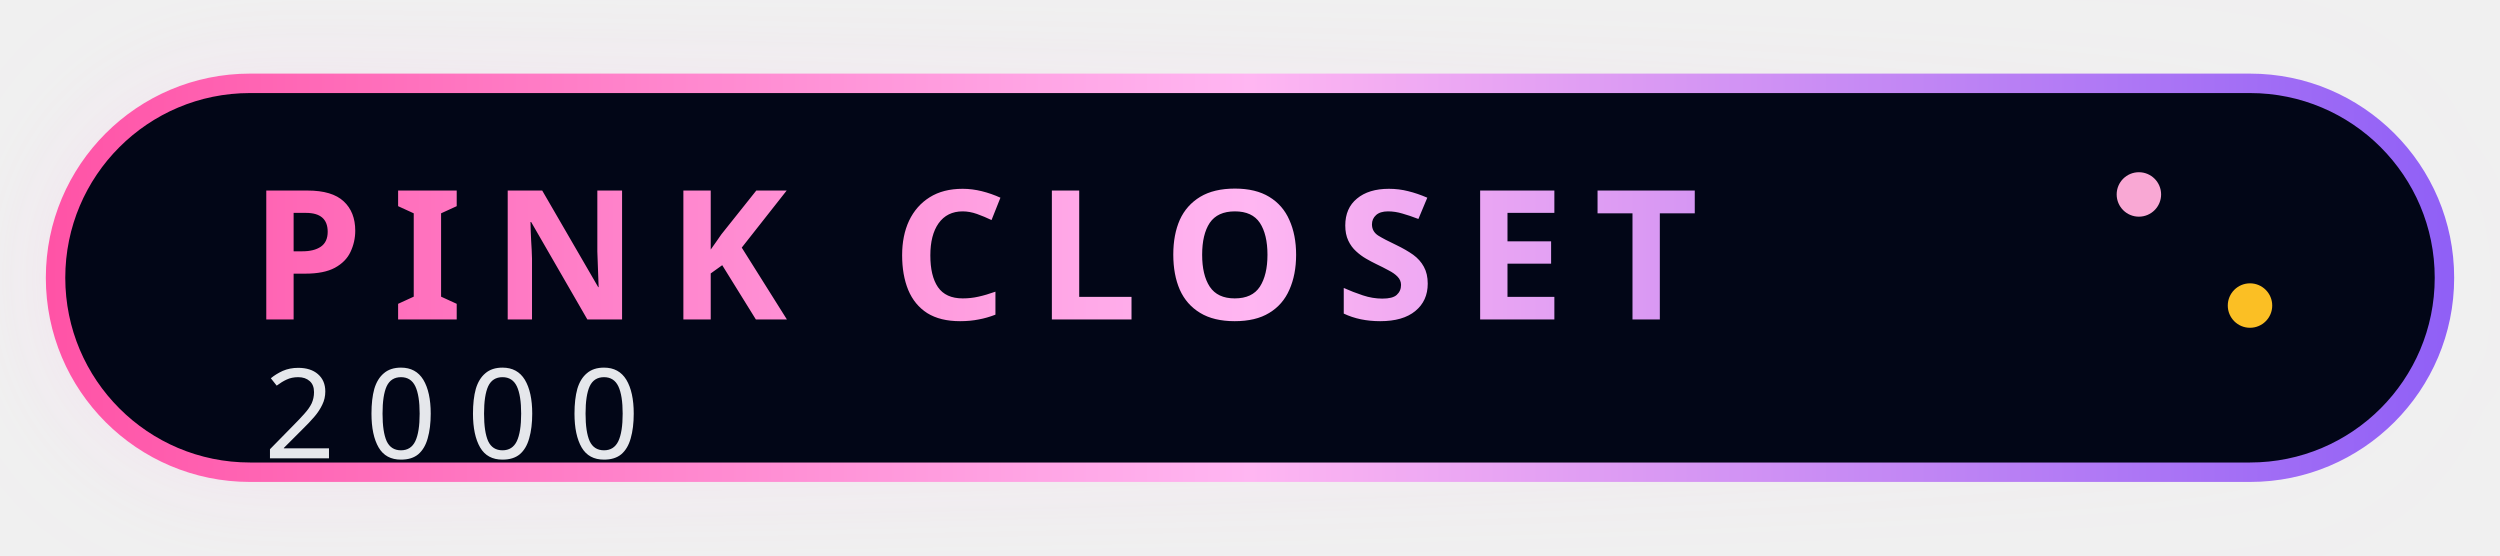
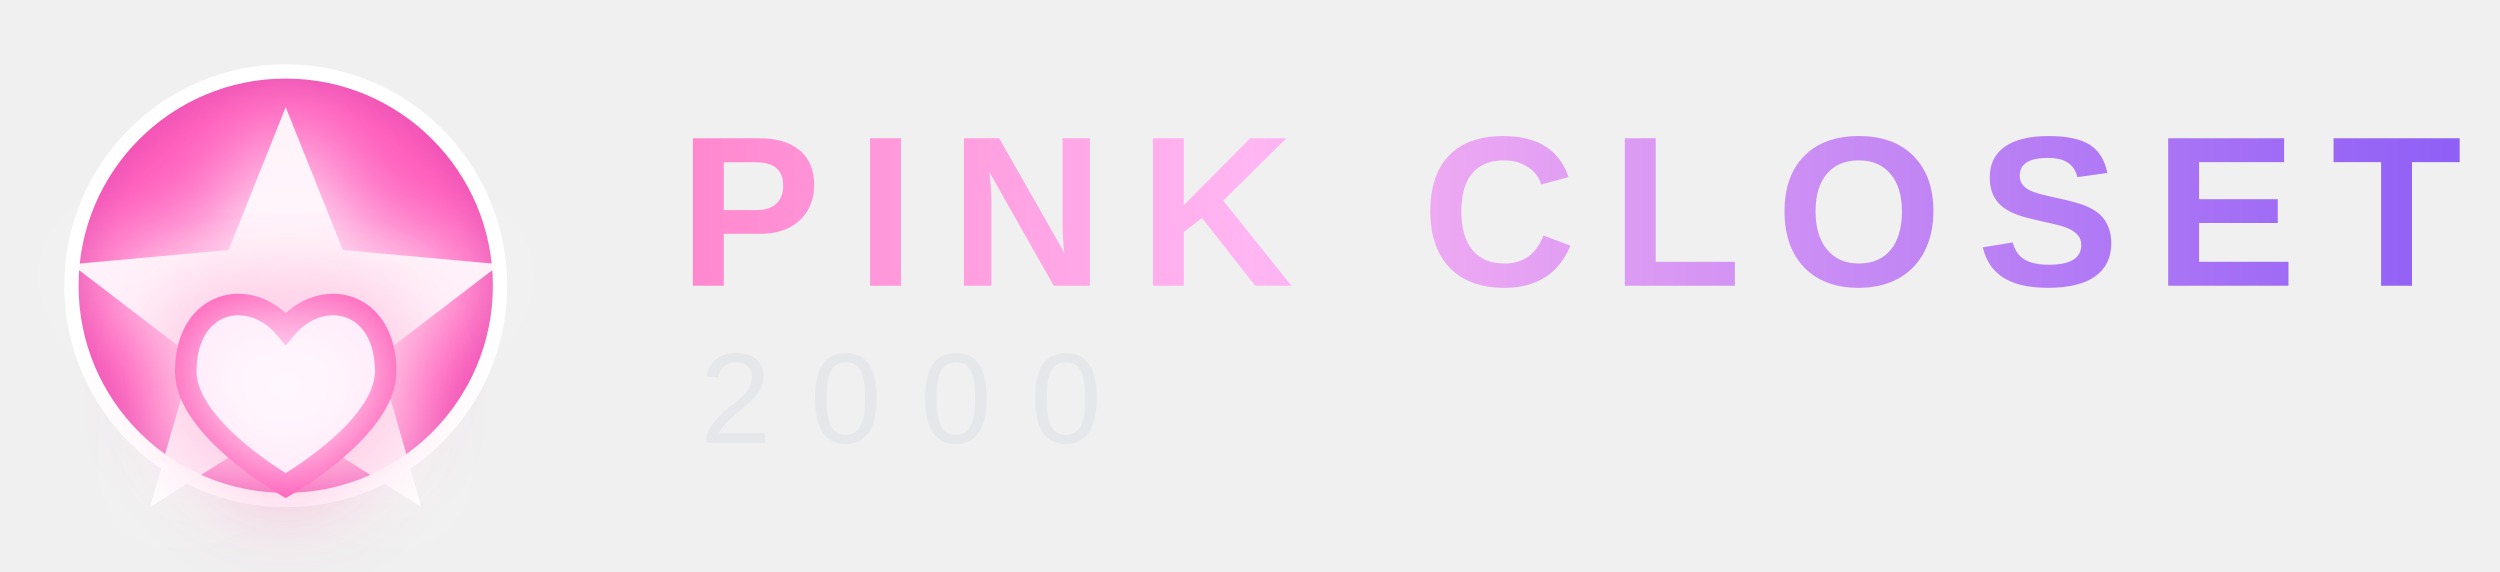
- <svg xmlns="http://www.w3.org/2000/svg" width="180" height="40" viewBox="0 0 180 40" fill="none">
+ <svg xmlns="http://www.w3.org/2000/svg" width="350" height="80" viewBox="0 0 350 80" fill="none">
  <defs>
-     <linearGradient id="y2kGradient" x1="0" y1="0" x2="180" y2="0" gradientUnits="userSpaceOnUse">
+     <linearGradient id="y2kGrad" x1="0" y1="0" x2="350" y2="0" gradientUnits="userSpaceOnUse">
      <stop offset="0%" stop-color="#FF4FA3" />
      <stop offset="50%" stop-color="#FFB6F2" />
      <stop offset="100%" stop-color="#8B5CF6" />
    </linearGradient>
-     <linearGradient id="y2kGlow" x1="0" y1="40" x2="180" y2="0" gradientUnits="userSpaceOnUse">
-       <stop offset="0%" stop-color="#38BDF8" stop-opacity="0.6" />
-       <stop offset="100%" stop-color="#EC4899" stop-opacity="0.0" />
-     </linearGradient>
-     <filter id="softGlow" x="-20" y="-20" width="220" height="80" color-interpolation-filters="sRGB">
-       <feGaussianBlur stdDeviation="4" result="blur" />
-       <feColorMatrix in="blur" type="matrix" values="0 0 0 0 1                 0 0 0 0 0.6                 0 0 0 0 0.9                 0 0 0 0.6 0" />
+     <filter id="softGlow" x="-50%" y="-50%" width="200%" height="200%">
+       <feGaussianBlur stdDeviation="6" result="blur" />
+       <feBlend in="SourceGraphic" in2="blur" mode="screen" />
    </filter>
+     <radialGradient id="faviconGrad" cx="50%" cy="50%" r="70%">
+       <stop offset="0%" stop-color="#ff9ad9" />
+       <stop offset="60%" stop-color="#ff5ebc" />
+       <stop offset="100%" stop-color="#c338a3" />
+     </radialGradient>
  </defs>
-   <rect x="4" y="6" width="172" height="28" rx="14" fill="url(#y2kGlow)" opacity="0.55" filter="url(#softGlow)" />
-   <rect x="4" y="6" width="172" height="28" rx="14" fill="#020617" stroke="url(#y2kGradient)" stroke-width="1.4" />
-   <text x="18" y="23" fill="url(#y2kGradient)" font-family="Poppins, system-ui" font-size="13" font-weight="700" letter-spacing="0.16em">
-     PINK CLOSET
+   <circle cx="40" cy="40" r="30" fill="url(#faviconGrad)" stroke="white" stroke-width="2" />
+   <path d="M40 15l8 20 22 2-17 13 6 21-19-12-19 12 6-21-17-13 22-2z" fill="#fff" opacity="0.92" filter="url(#softGlow)" />
+   <path d="M40 46            C35 40, 26 42, 26 52            C26 60, 40 68, 40 68            C40 68, 54 60, 54 52            C54 42, 45 40, 40 46Z" fill="#ffe6f7" stroke="#ff2ea8" stroke-width="3" filter="url(#softGlow)" />
+   <text x="95" y="40" fill="url(#y2kGrad)" font-family="Poppins, Arial, sans-serif" font-size="30" font-weight="700" letter-spacing="0.16em">
+       PINK CLOSET
  </text>
-   <text x="19" y="33" fill="#E5E7EB" font-family="Space Grotesk, system-ui" font-size="9" letter-spacing="0.24em">
-     2000
+   <text x="98" y="62" fill="#E5E7EB" font-family="Space Grotesk, Arial, sans-serif" font-size="18" letter-spacing="0.3em">
+       2000
  </text>
-   <circle cx="154" cy="14" r="1.6" fill="#F9A8D4" />
-   <circle cx="162" cy="22" r="1.6" fill="#FBBF24" />
</svg>
